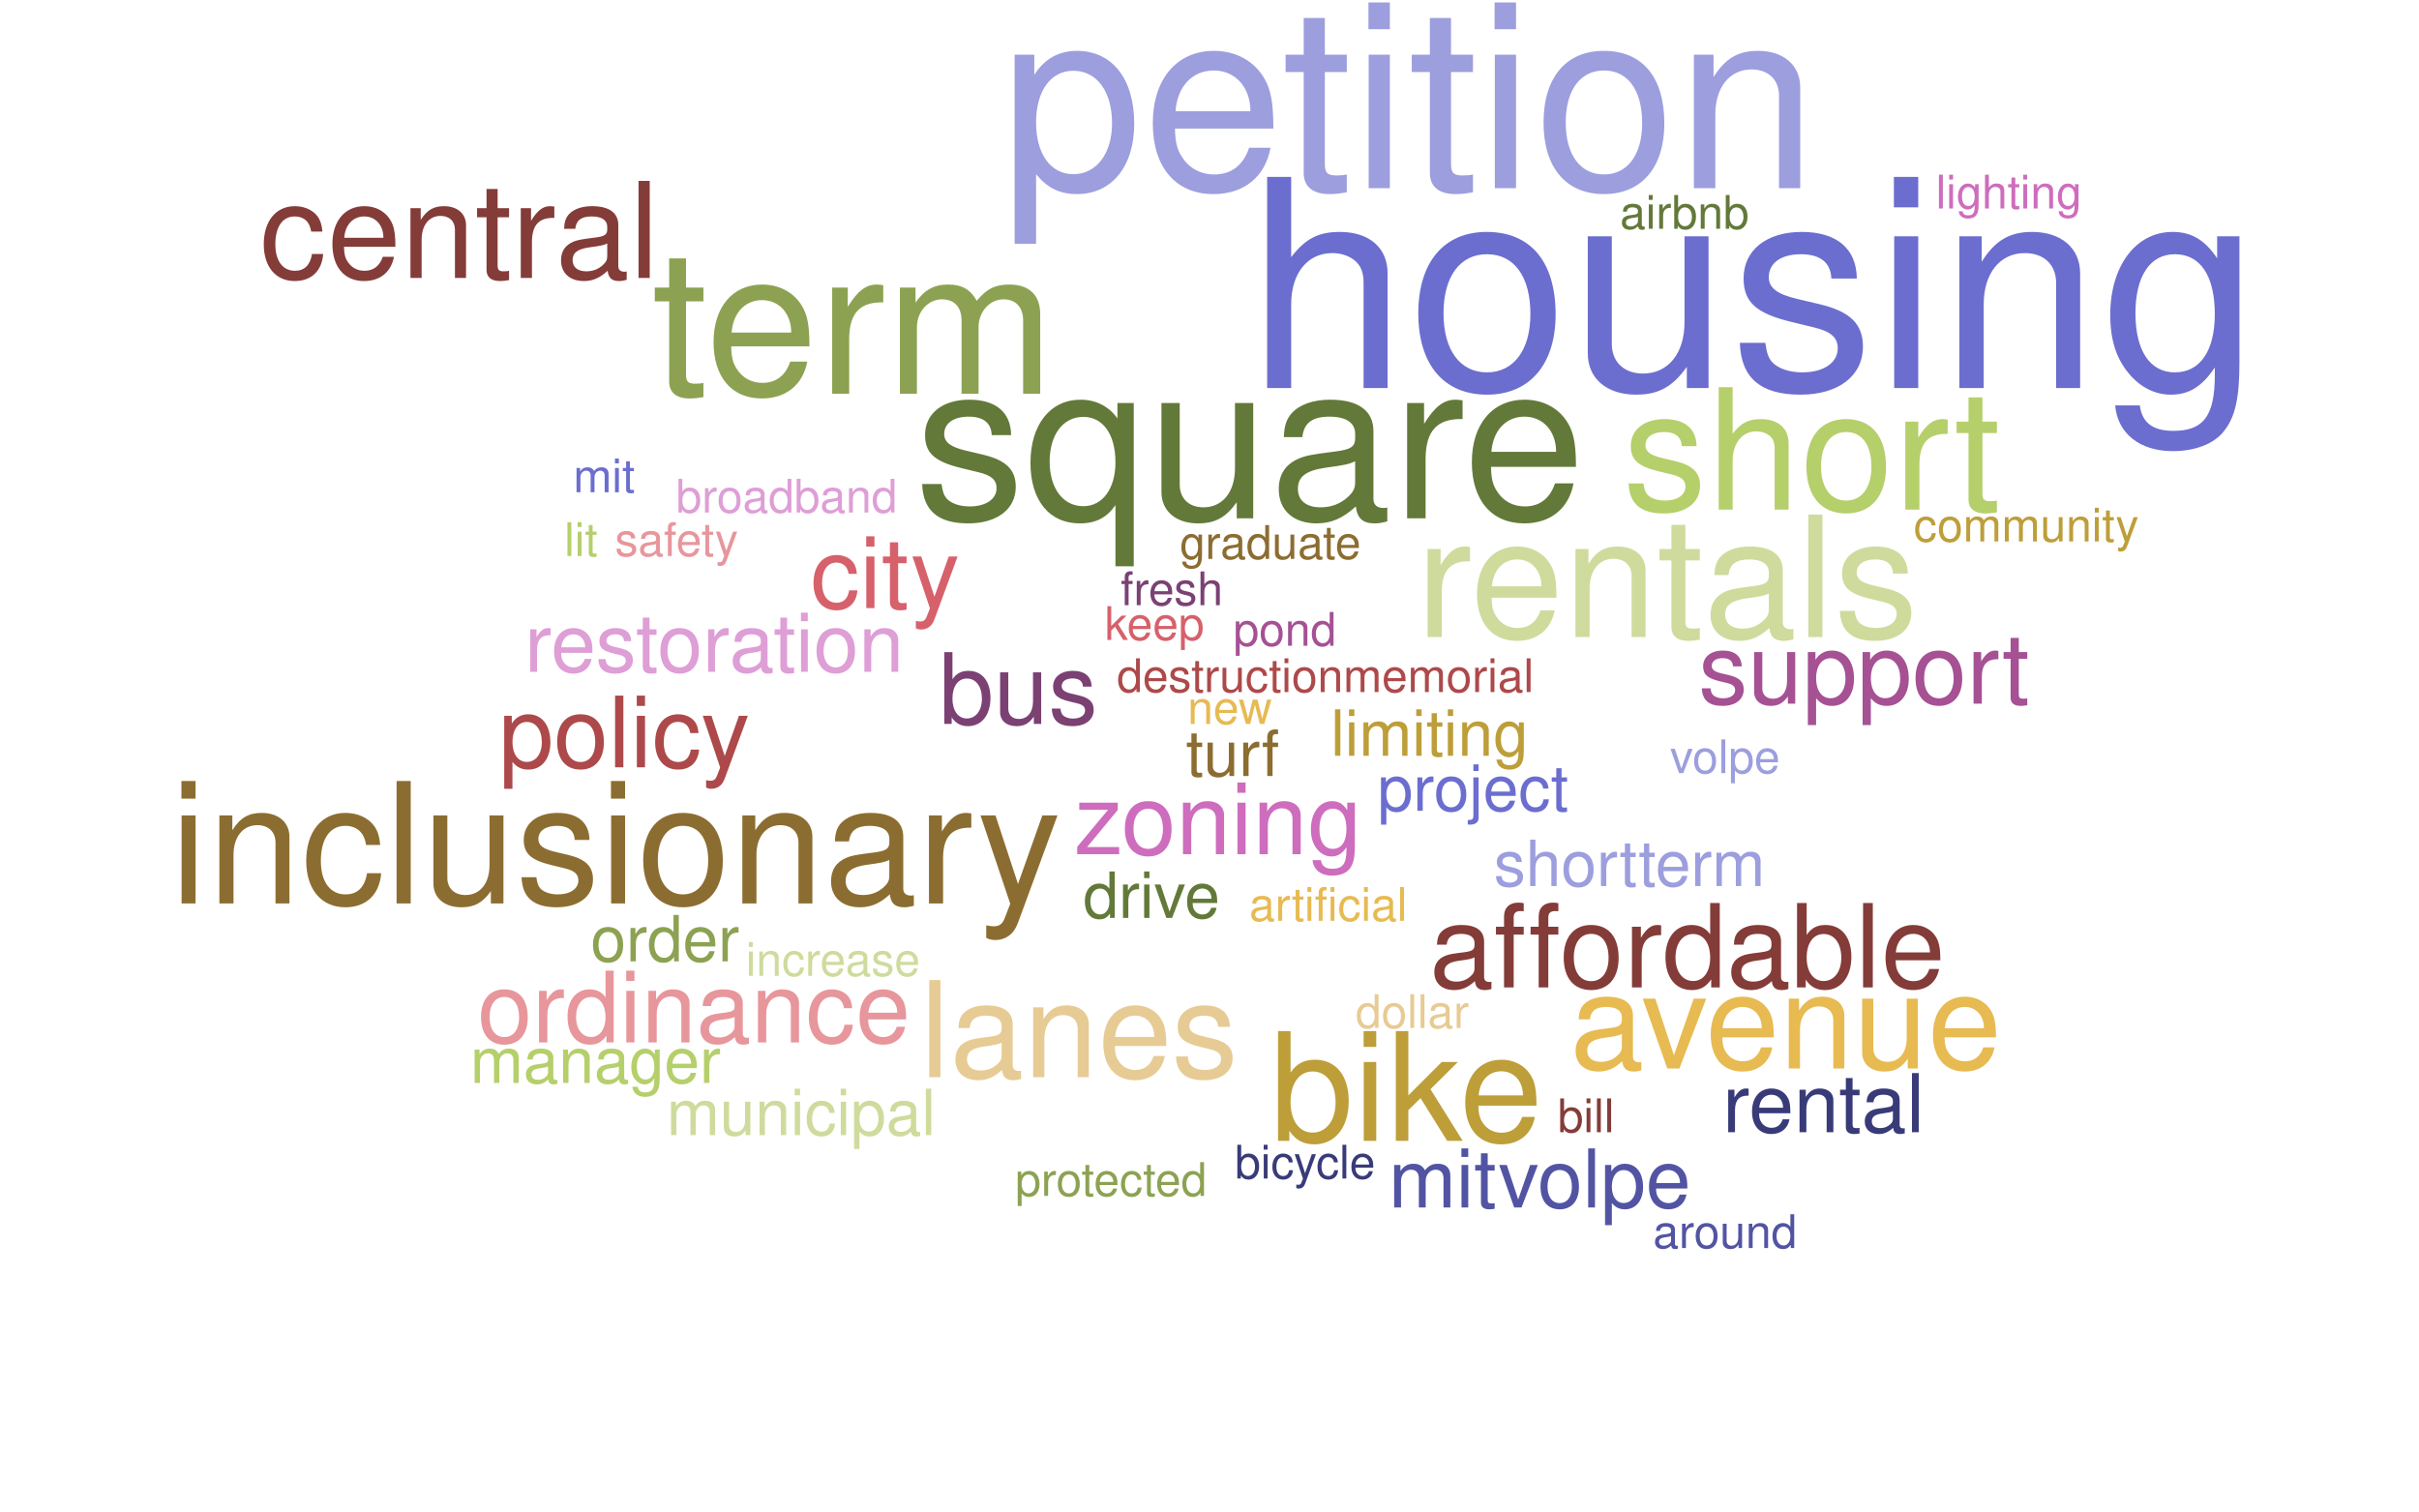
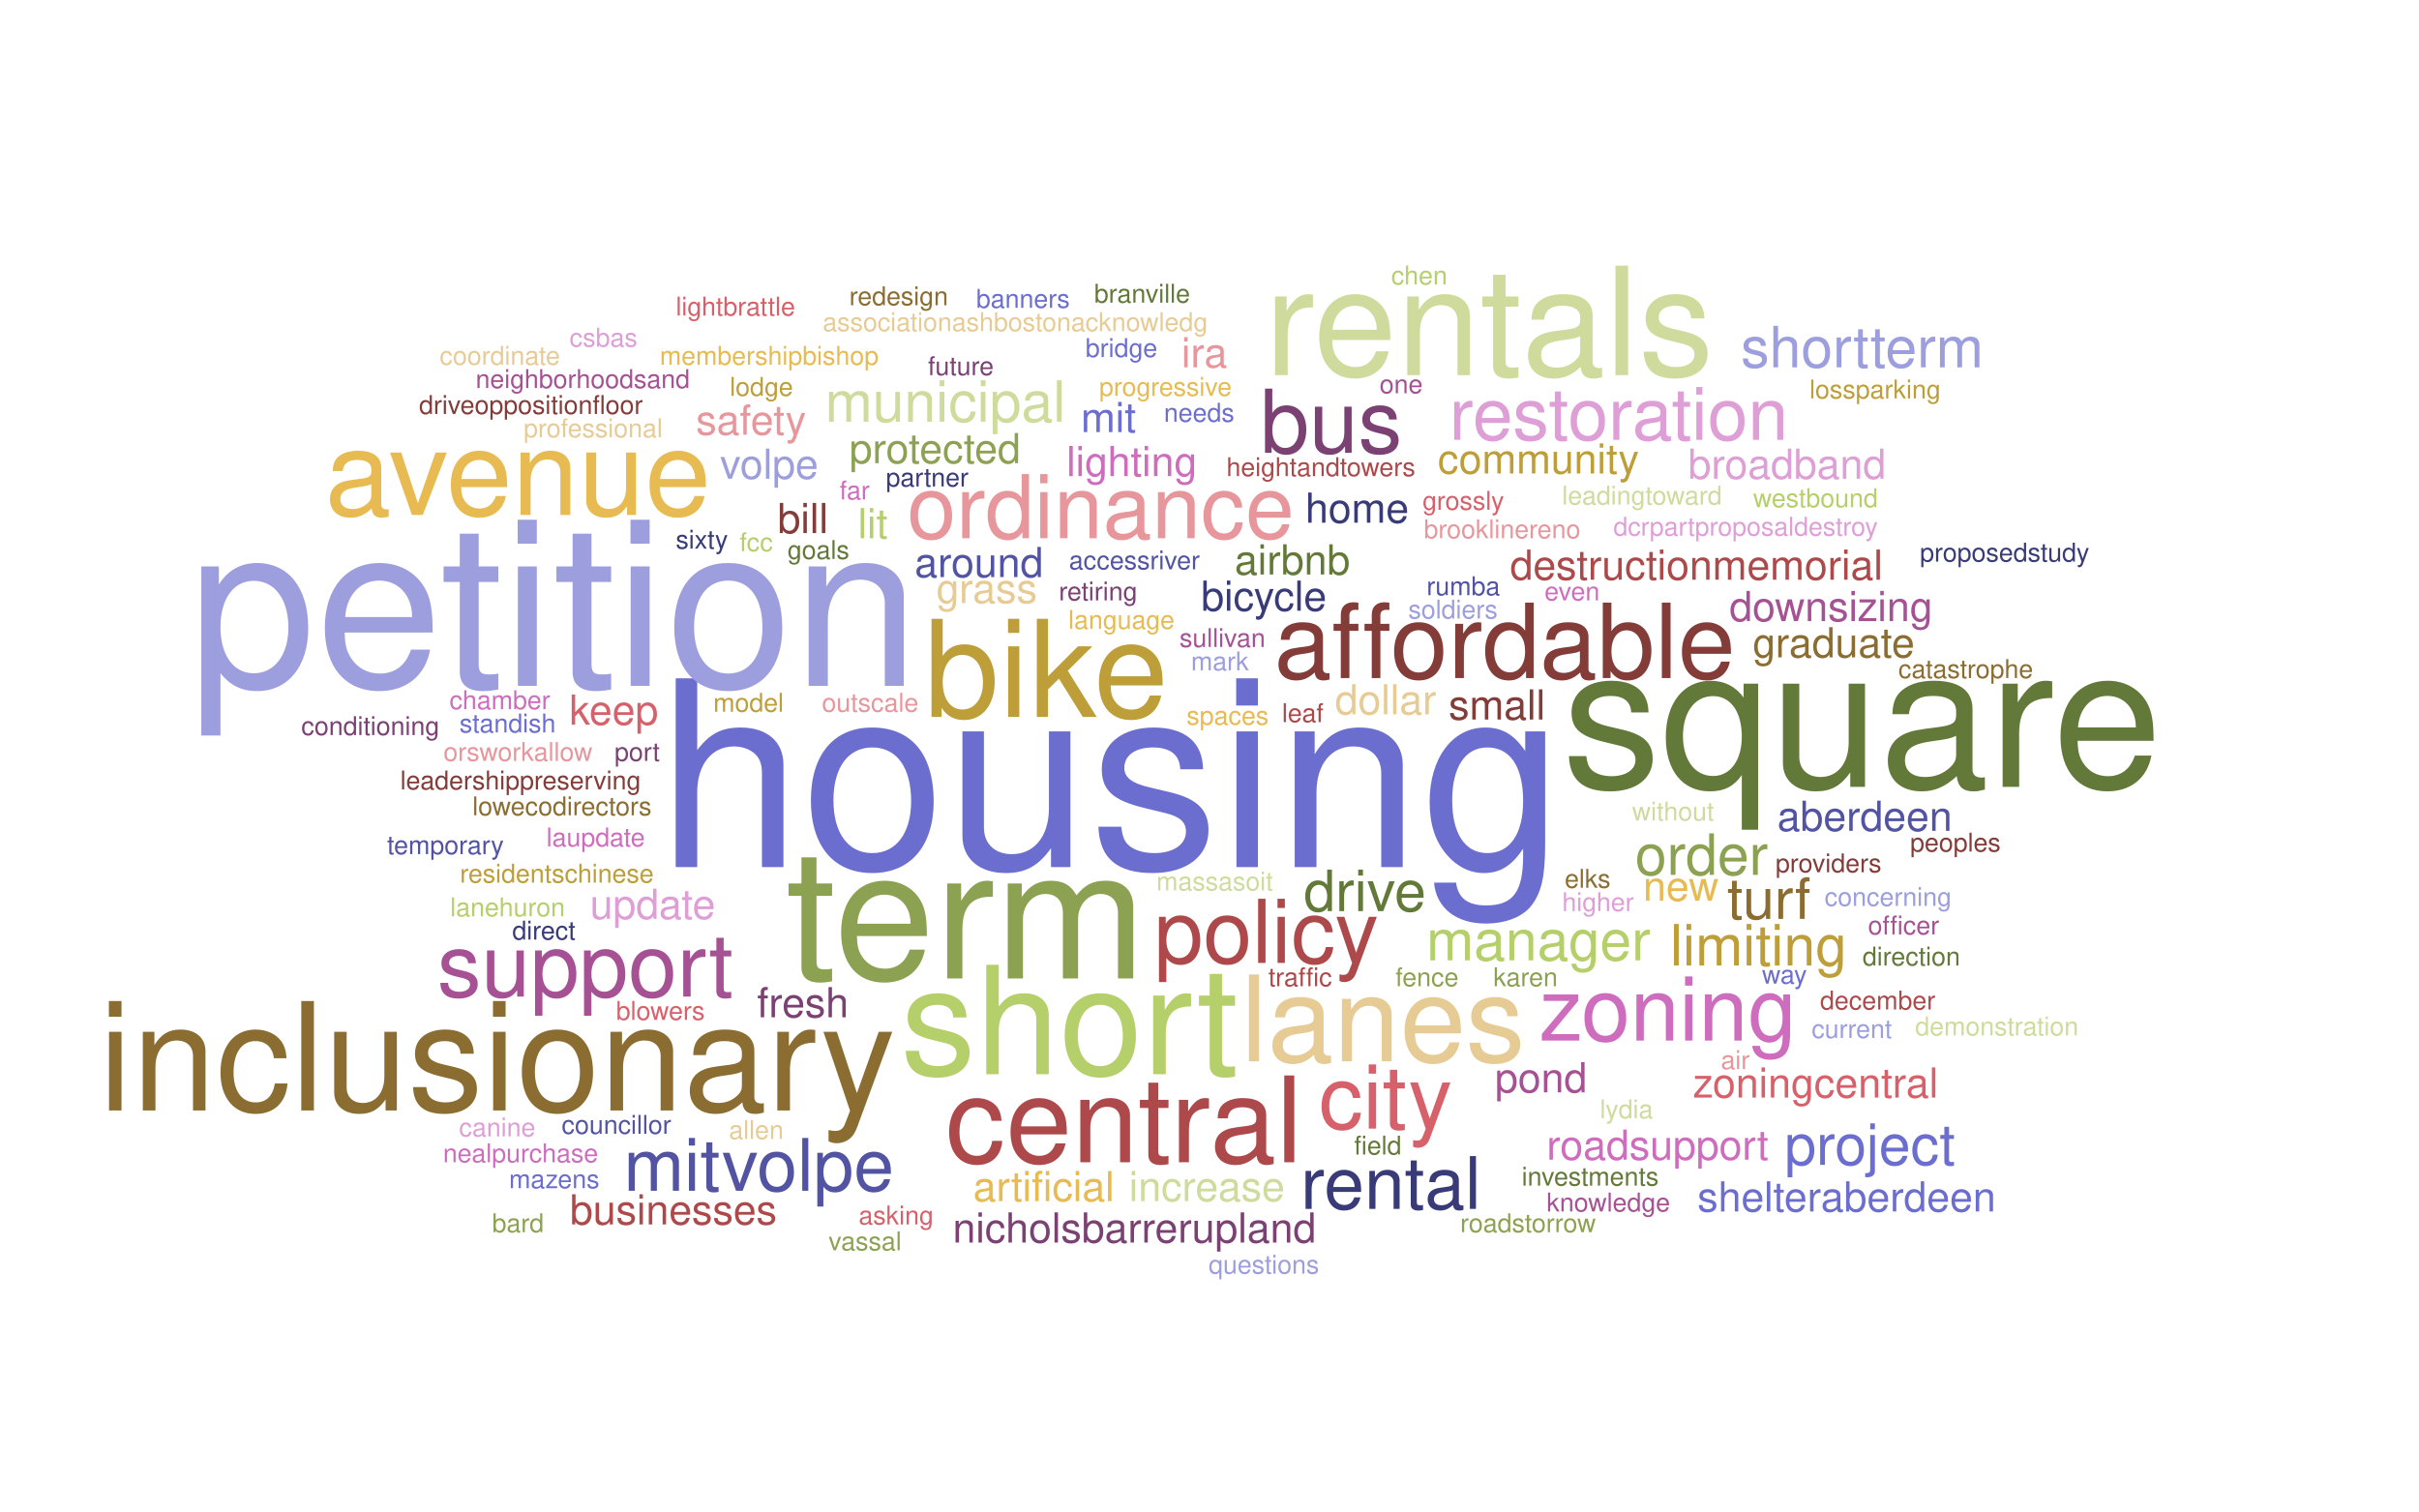
<svg xmlns="http://www.w3.org/2000/svg" width="960" height="600" version="1.1">
  <g />
-   <g transform="translate(480,300)scale(1.149425,1.149425)">
-     <text text-anchor="middle" transform="translate(188,-127)" style="font-size: 100px; font-family: Helvetica; fill: rgb(107, 110, 207);">housing</text>
-     <text text-anchor="middle" transform="translate(14,-82)" style="font-size: 76px; font-family: Helvetica; fill: rgb(99, 121, 57);">square</text>
-     <text text-anchor="middle" transform="translate(165,80)" style="font-size: 40px; font-family: Helvetica; fill: rgb(132, 60, 57);">affordable</text>
-     <text text-anchor="middle" transform="translate(-112,-51)" style="font-size: 34px; font-family: Helvetica; fill: rgb(214, 97, 107);">city</text>
-     <text text-anchor="middle" transform="translate(-20,56)" style="font-size: 22px; font-family: Helvetica; fill: rgb(99, 121, 57);">drive</text>
-     <text text-anchor="middle" transform="translate(69,-196)" style="font-size: 88px; font-family: Helvetica; fill: rgb(156, 158, 222);">petition</text>
-     <text text-anchor="middle" transform="translate(3,34)" style="font-size: 34px; font-family: Helvetica; fill: rgb(206, 109, 189);">zoning</text>
-     <text text-anchor="middle" transform="translate(-184,-69)" style="font-size: 16px; font-family: Helvetica; fill: rgb(231, 150, 156);">safety</text>
-     <text text-anchor="middle" transform="translate(-123,-125)rotate(0)" style="font-size: 70px; font-family: Helvetica; fill: rgb(140, 162, 82);">term</text>
-     <text text-anchor="middle" transform="translate(208,-85)rotate(0)" style="font-size: 58px; font-family: Helvetica; fill: rgb(181, 207, 107);">short</text>
-     <text text-anchor="middle" transform="translate(158,-41)rotate(0)" style="font-size: 58px; font-family: Helvetica; fill: rgb(206, 219, 156);">rentals</text>
-     <text text-anchor="middle" transform="translate(-205,51)rotate(0)" style="font-size: 58px; font-family: Helvetica; fill: rgb(140, 109, 49);">inclusionary</text>
-     <text text-anchor="middle" transform="translate(68,133)rotate(0)" style="font-size: 52px; font-family: Helvetica; fill: rgb(189, 158, 57);">bike</text>
-     <text text-anchor="middle" transform="translate(-259,-165)rotate(0)" style="font-size: 46px; font-family: Helvetica; fill: rgb(132, 60, 57);">central</text>
-     <text text-anchor="middle" transform="translate(199,108)rotate(0)" style="font-size: 46px; font-family: Helvetica; fill: rgb(231, 186, 82);">avenue</text>
-     <text text-anchor="middle" transform="translate(-45,111)rotate(0)" style="font-size: 46px; font-family: Helvetica; fill: rgb(231, 203, 148);">lanes</text>
-     <text text-anchor="middle" transform="translate(-202,4)rotate(0)" style="font-size: 34px; font-family: Helvetica; fill: rgb(173, 73, 74);">policy</text>
-     <text text-anchor="middle" transform="translate(-178,99)rotate(0)" style="font-size: 34px; font-family: Helvetica; fill: rgb(231, 150, 156);">ordinance</text>
-     <text text-anchor="middle" transform="translate(-66,-11)rotate(0)" style="font-size: 34px; font-family: Helvetica; fill: rgb(123, 65, 115);">bus</text>
-     <text text-anchor="middle" transform="translate(226,-18)rotate(0)" style="font-size: 34px; font-family: Helvetica; fill: rgb(165, 81, 148);">support</text>
-     <text text-anchor="middle" transform="translate(-171,-29)rotate(0)" style="font-size: 28px; font-family: Helvetica; fill: rgb(222, 158, 214);">restoration</text>
-     <text text-anchor="middle" transform="translate(212,130)rotate(0)" style="font-size: 28px; font-family: Helvetica; fill: rgb(57, 59, 121);">rental</text>
-     <text text-anchor="middle" transform="translate(114,156)rotate(0)" style="font-size: 28px; font-family: Helvetica; fill: rgb(82, 84, 163);">mitvolpe</text>
-     <text text-anchor="middle" transform="translate(91,19)rotate(0)" style="font-size: 22px; font-family: Helvetica; fill: rgb(107, 110, 207);">project</text>
-     <text text-anchor="middle" transform="translate(145,45)rotate(0)" style="font-size: 22px; font-family: Helvetica; fill: rgb(156, 158, 222);">shortterm</text>
-     <text text-anchor="middle" transform="translate(-188,71)rotate(0)" style="font-size: 22px; font-family: Helvetica; fill: rgb(140, 162, 82);">order</text>
-     <text text-anchor="middle" transform="translate(-212,113)rotate(0)" style="font-size: 22px; font-family: Helvetica; fill: rgb(181, 207, 107);">manager</text>
-     <text text-anchor="middle" transform="translate(-141,131)rotate(0)" style="font-size: 22px; font-family: Helvetica; fill: rgb(206, 219, 156);">municipal</text>
-     <text text-anchor="middle" transform="translate(8,7)rotate(0)" style="font-size: 22px; font-family: Helvetica; fill: rgb(140, 109, 49);">turf</text>
-     <text text-anchor="middle" transform="translate(76,0)rotate(0)" style="font-size: 22px; font-family: Helvetica; fill: rgb(189, 158, 57);">limiting</text>
-     <text text-anchor="middle" transform="translate(7,-11)rotate(0)" style="font-size: 16px; font-family: Helvetica; fill: rgb(231, 186, 82);">new</text>
-     <text text-anchor="middle" transform="translate(70,94)rotate(0)" style="font-size: 16px; font-family: Helvetica; fill: rgb(231, 203, 148);">dollar</text>
-     <text text-anchor="middle" transform="translate(130,130)rotate(0)" style="font-size: 16px; font-family: Helvetica; fill: rgb(132, 60, 57);">bill</text>
-     <text text-anchor="middle" transform="translate(40,-22)rotate(0)" style="font-size: 16px; font-family: Helvetica; fill: rgb(173, 73, 74);">destructionmemorial</text>
-     <text text-anchor="middle" transform="translate(-19,-40)rotate(0)" style="font-size: 16px; font-family: Helvetica; fill: rgb(214, 97, 107);">keep</text>
-     <text text-anchor="middle" transform="translate(-13,-52)rotate(0)" style="font-size: 16px; font-family: Helvetica; fill: rgb(123, 65, 115);">fresh</text>
-     <text text-anchor="middle" transform="translate(26,-38)rotate(0)" style="font-size: 16px; font-family: Helvetica; fill: rgb(165, 81, 148);">pond</text>
-     <text text-anchor="middle" transform="translate(276,-189)rotate(0)" style="font-size: 16px; font-family: Helvetica; fill: rgb(206, 109, 189);">lighting</text>
-     <text text-anchor="middle" transform="translate(-146,-84)rotate(0)" style="font-size: 16px; font-family: Helvetica; fill: rgb(222, 158, 214);">broadband</text>
-     <text text-anchor="middle" transform="translate(33,146)rotate(0)" style="font-size: 16px; font-family: Helvetica; fill: rgb(57, 59, 121);">bicycle</text>
-     <text text-anchor="middle" transform="translate(178,170)rotate(0)" style="font-size: 16px; font-family: Helvetica; fill: rgb(82, 84, 163);">around</text>
-     <text text-anchor="middle" transform="translate(-209,-91)rotate(0)" style="font-size: 16px; font-family: Helvetica; fill: rgb(107, 110, 207);">mit</text>
-     <text text-anchor="middle" transform="translate(178,6)rotate(0)" style="font-size: 16px; font-family: Helvetica; fill: rgb(156, 158, 222);">volpe</text>
-     <text text-anchor="middle" transform="translate(164,-182)rotate(0)" style="font-size: 16px; font-family: Helvetica; fill: rgb(99, 121, 57);">airbnb</text>
-     <text text-anchor="middle" transform="translate(-34,152)rotate(0)" style="font-size: 16px; font-family: Helvetica; fill: rgb(140, 162, 82);">protected</text>
-     <text text-anchor="middle" transform="translate(-217,-69)rotate(0)" style="font-size: 16px; font-family: Helvetica; fill: rgb(181, 207, 107);">lit</text>
-     <text text-anchor="middle" transform="translate(-130,76)rotate(0)" style="font-size: 16px; font-family: Helvetica; fill: rgb(206, 219, 156);">increase</text>
-     <text text-anchor="middle" transform="translate(21,-68)rotate(0)" style="font-size: 16px; font-family: Helvetica; fill: rgb(140, 109, 49);">graduate</text>
-     <text text-anchor="middle" transform="translate(282,-74)rotate(0)" style="font-size: 16px; font-family: Helvetica; fill: rgb(189, 158, 57);">community</text>
-     <text text-anchor="middle" transform="translate(41,57)rotate(0)" style="font-size: 16px; font-family: Helvetica; fill: rgb(231, 186, 82);">artificial</text>
+   <g transform="translate(480,300)scale(1.027837,1.027837)">
+     <text text-anchor="middle" transform="translate(179,25)" style="font-size: 10px; font-family: Helvetica; fill: rgb(206, 219, 156);">without</text>
+     <text text-anchor="middle" transform="translate(140,-60)" style="font-size: 10px; font-family: Helvetica; fill: rgb(206, 109, 189);">even</text>
+     <text text-anchor="middle" transform="translate(-38,43)" style="font-size: 100px; font-family: Helvetica; fill: rgb(107, 110, 207);">housing</text>
+     <text text-anchor="middle" transform="translate(-253,-27)" style="font-size: 88px; font-family: Helvetica; fill: rgb(156, 158, 222);">petition</text>
+     <text text-anchor="middle" transform="translate(252,12)" style="font-size: 76px; font-family: Helvetica; fill: rgb(99, 121, 57);">square</text>
+     <text text-anchor="middle" transform="translate(-94,86)" style="font-size: 70px; font-family: Helvetica; fill: rgb(140, 162, 82);">term</text>
+     <text text-anchor="middle" transform="translate(-54,123)" style="font-size: 58px; font-family: Helvetica; fill: rgb(181, 207, 107);">short</text>
+     <text text-anchor="middle" transform="translate(108,-147)" style="font-size: 58px; font-family: Helvetica; fill: rgb(206, 219, 156);">rentals</text>
+     <text text-anchor="middle" transform="translate(-275,137)" style="font-size: 58px; font-family: Helvetica; fill: rgb(140, 109, 49);">inclusionary</text>
+     <text text-anchor="middle" transform="translate(-63,-15)" style="font-size: 52px; font-family: Helvetica; fill: rgb(189, 158, 57);">bike</text>
+     <text text-anchor="middle" transform="translate(-33,157)" style="font-size: 46px; font-family: Helvetica; fill: rgb(173, 73, 74);">central</text>
+     <text text-anchor="middle" transform="translate(-267,-93)" style="font-size: 46px; font-family: Helvetica; fill: rgb(231, 186, 82);">avenue</text>
+     <text text-anchor="middle" transform="translate(67,118)" style="font-size: 46px; font-family: Helvetica; fill: rgb(231, 203, 148);">lanes</text>
+     <text text-anchor="middle" transform="translate(114,-30)" style="font-size: 40px; font-family: Helvetica; fill: rgb(132, 60, 57);">affordable</text>
+     <text text-anchor="middle" transform="translate(22,80)" style="font-size: 34px; font-family: Helvetica; fill: rgb(173, 73, 74);">policy</text>
+     <text text-anchor="middle" transform="translate(68,144)" style="font-size: 34px; font-family: Helvetica; fill: rgb(214, 97, 107);">city</text>
+     <text text-anchor="middle" transform="translate(-42,-84)" style="font-size: 34px; font-family: Helvetica; fill: rgb(231, 150, 156);">ordinance</text>
+     <text text-anchor="middle" transform="translate(47,-117)" style="font-size: 34px; font-family: Helvetica; fill: rgb(123, 65, 115);">bus</text>
+     <text text-anchor="middle" transform="translate(-241,93)" style="font-size: 34px; font-family: Helvetica; fill: rgb(165, 81, 148);">support</text>
+     <text text-anchor="middle" transform="translate(177,110)" style="font-size: 34px; font-family: Helvetica; fill: rgb(206, 109, 189);">zoning</text>
+     <text text-anchor="middle" transform="translate(158,-122)" style="font-size: 28px; font-family: Helvetica; fill: rgb(222, 158, 214);">restoration</text>
+     <text text-anchor="middle" transform="translate(70,175)" style="font-size: 28px; font-family: Helvetica; fill: rgb(57, 59, 121);">rental</text>
+     <text text-anchor="middle" transform="translate(-174,168)" style="font-size: 28px; font-family: Helvetica; fill: rgb(82, 84, 163);">mitvolpe</text>
+     <text text-anchor="middle" transform="translate(255,158)" style="font-size: 22px; font-family: Helvetica; fill: rgb(107, 110, 207);">project</text>
+     <text text-anchor="middle" transform="translate(252,-150)" style="font-size: 22px; font-family: Helvetica; fill: rgb(156, 158, 222);">shortterm</text>
+     <text text-anchor="middle" transform="translate(60,60)" style="font-size: 22px; font-family: Helvetica; fill: rgb(99, 121, 57);">drive</text>
+     <text text-anchor="middle" transform="translate(190,46)" style="font-size: 22px; font-family: Helvetica; fill: rgb(140, 162, 82);">order</text>
+     <text text-anchor="middle" transform="translate(127,79)" style="font-size: 22px; font-family: Helvetica; fill: rgb(181, 207, 107);">manager</text>
+     <text text-anchor="middle" transform="translate(-102,-129)" style="font-size: 22px; font-family: Helvetica; fill: rgb(206, 219, 156);">municipal</text>
+     <text text-anchor="middle" transform="translate(216,63)" style="font-size: 22px; font-family: Helvetica; fill: rgb(140, 109, 49);">turf</text>
+     <text text-anchor="middle" transform="translate(212,81)" style="font-size: 22px; font-family: Helvetica; fill: rgb(189, 158, 57);">limiting</text>
+     <text text-anchor="middle" transform="translate(182,56)" style="font-size: 16px; font-family: Helvetica; fill: rgb(231, 186, 82);">new</text>
+     <text text-anchor="middle" transform="translate(68,-16)" style="font-size: 16px; font-family: Helvetica; fill: rgb(231, 203, 148);">dollar</text>
+     <text text-anchor="middle" transform="translate(-157,-86)" style="font-size: 16px; font-family: Helvetica; fill: rgb(132, 60, 57);">bill</text>
+     <text text-anchor="middle" transform="translate(188,-68)" style="font-size: 16px; font-family: Helvetica; fill: rgb(173, 73, 74);">destructionmemorial</text>
+     <text text-anchor="middle" transform="translate(-230,-12)" style="font-size: 16px; font-family: Helvetica; fill: rgb(214, 97, 107);">keep</text>
+     <text text-anchor="middle" transform="translate(-177,-124)" style="font-size: 16px; font-family: Helvetica; fill: rgb(231, 150, 156);">safety</text>
+     <text text-anchor="middle" transform="translate(-157,101)" style="font-size: 16px; font-family: Helvetica; fill: rgb(123, 65, 115);">fresh</text>
+     <text text-anchor="middle" transform="translate(128,130)" style="font-size: 16px; font-family: Helvetica; fill: rgb(165, 81, 148);">pond</text>
+     <text text-anchor="middle" transform="translate(-30,-108)" style="font-size: 16px; font-family: Helvetica; fill: rgb(206, 109, 189);">lighting</text>
+     <text text-anchor="middle" transform="translate(223,-107)" style="font-size: 16px; font-family: Helvetica; fill: rgb(222, 158, 214);">broadband</text>
+     <text text-anchor="middle" transform="translate(21,-56)" style="font-size: 16px; font-family: Helvetica; fill: rgb(57, 59, 121);">bicycle</text>
+     <text text-anchor="middle" transform="translate(-89,-69)" style="font-size: 16px; font-family: Helvetica; fill: rgb(82, 84, 163);">around</text>
+     <text text-anchor="middle" transform="translate(-39,-125)" style="font-size: 16px; font-family: Helvetica; fill: rgb(107, 110, 207);">mit</text>
+     <text text-anchor="middle" transform="translate(-170,-107)" style="font-size: 16px; font-family: Helvetica; fill: rgb(156, 158, 222);">volpe</text>
+     <text text-anchor="middle" transform="translate(32,-70)" style="font-size: 16px; font-family: Helvetica; fill: rgb(99, 121, 57);">airbnb</text>
+     <text text-anchor="middle" transform="translate(-106,-113)" style="font-size: 16px; font-family: Helvetica; fill: rgb(140, 162, 82);">protected</text>
+     <text text-anchor="middle" transform="translate(-130,-84)" style="font-size: 16px; font-family: Helvetica; fill: rgb(181, 207, 107);">lit</text>
+     <text text-anchor="middle" transform="translate(-1,172)" style="font-size: 16px; font-family: Helvetica; fill: rgb(206, 219, 156);">increase</text>
+     <text text-anchor="middle" transform="translate(241,-38)" style="font-size: 16px; font-family: Helvetica; fill: rgb(140, 109, 49);">graduate</text>
+     <text text-anchor="middle" transform="translate(127,-109)" style="font-size: 16px; font-family: Helvetica; fill: rgb(189, 158, 57);">community</text>
+     <text text-anchor="middle" transform="translate(-64,172)" style="font-size: 16px; font-family: Helvetica; fill: rgb(231, 186, 82);">artificial</text>
+     <text text-anchor="middle" transform="translate(-86,-59)" style="font-size: 16px; font-family: Helvetica; fill: rgb(231, 203, 148);">grass</text>
+     <text text-anchor="middle" transform="translate(111,-14)" style="font-size: 16px; font-family: Helvetica; fill: rgb(132, 60, 57);">small</text>
+     <text text-anchor="middle" transform="translate(-207,181)" style="font-size: 16px; font-family: Helvetica; fill: rgb(173, 73, 74);">businesses</text>
+     <text text-anchor="middle" transform="translate(234,132)" style="font-size: 16px; font-family: Helvetica; fill: rgb(214, 97, 107);">zoningcentral</text>
+     <text text-anchor="middle" transform="translate(-2,-150)" style="font-size: 16px; font-family: Helvetica; fill: rgb(231, 150, 156);">ira</text>
+     <text text-anchor="middle" transform="translate(-29,188)" style="font-size: 16px; font-family: Helvetica; fill: rgb(123, 65, 115);">nicholsbarrerupland</text>
+     <text text-anchor="middle" transform="translate(240,-52)" style="font-size: 16px; font-family: Helvetica; fill: rgb(165, 81, 148);">downsizing</text>
+     <text text-anchor="middle" transform="translate(173,156)" style="font-size: 16px; font-family: Helvetica; fill: rgb(206, 109, 189);">roadsupport</text>
+     <text text-anchor="middle" transform="translate(-215,63)" style="font-size: 16px; font-family: Helvetica; fill: rgb(222, 158, 214);">update</text>
+     <text text-anchor="middle" transform="translate(57,-90)" style="font-size: 16px; font-family: Helvetica; fill: rgb(57, 59, 121);">home</text>
+     <text text-anchor="middle" transform="translate(253,29)" style="font-size: 16px; font-family: Helvetica; fill: rgb(82, 84, 163);">aberdeen</text>
+     <text text-anchor="middle" transform="translate(246,176)" style="font-size: 16px; font-family: Helvetica; fill: rgb(107, 110, 207);">shelteraberdeen</text>
+     <text text-anchor="middle" transform="translate(4,-33)" style="font-size: 10px; font-family: Helvetica; fill: rgb(156, 158, 222);">mark</text>
+     <text text-anchor="middle" transform="translate(147,166)" style="font-size: 10px; font-family: Helvetica; fill: rgb(99, 121, 57);">investments</text>
+     <text text-anchor="middle" transform="translate(84,89)" style="font-size: 10px; font-family: Helvetica; fill: rgb(140, 162, 82);">fence</text>
+     <text text-anchor="middle" transform="translate(-175,-79)" style="font-size: 10px; font-family: Helvetica; fill: rgb(181, 207, 107);">fcc</text>
+     <text text-anchor="middle" transform="translate(167,-97)" style="font-size: 10px; font-family: Helvetica; fill: rgb(206, 219, 156);">leadingtoward</text>
+     <text text-anchor="middle" transform="translate(292,-30)" style="font-size: 10px; font-family: Helvetica; fill: rgb(140, 109, 49);">catastrophe</text>
+     <text text-anchor="middle" transform="translate(-178,-17)" style="font-size: 10px; font-family: Helvetica; fill: rgb(189, 158, 57);">model</text>
+     <text text-anchor="middle" transform="translate(-34,-49)" style="font-size: 10px; font-family: Helvetica; fill: rgb(231, 186, 82);">language</text>
+     <text text-anchor="middle" transform="translate(-238,-123)" style="font-size: 10px; font-family: Helvetica; fill: rgb(231, 203, 148);">professional</text>
+     <text text-anchor="middle" transform="translate(239,45)" style="font-size: 10px; font-family: Helvetica; fill: rgb(132, 60, 57);">providers</text>
+     <text text-anchor="middle" transform="translate(36,-13)" style="font-size: 10px; font-family: Helvetica; fill: rgb(173, 73, 74);">leaf</text>
+     <text text-anchor="middle" transform="translate(-212,102)" style="font-size: 10px; font-family: Helvetica; fill: rgb(214, 97, 107);">blowers</text>
+     <text text-anchor="middle" transform="translate(113,-84)" style="font-size: 10px; font-family: Helvetica; fill: rgb(231, 150, 156);">brooklinereno</text>
+     <text text-anchor="middle" transform="translate(-96,-147)" style="font-size: 10px; font-family: Helvetica; fill: rgb(123, 65, 115);">future</text>
+     <text text-anchor="middle" transform="translate(154,176)" style="font-size: 10px; font-family: Helvetica; fill: rgb(165, 81, 148);">knowledge</text>
+     <text text-anchor="middle" transform="translate(-237,35)" style="font-size: 10px; font-family: Helvetica; fill: rgb(206, 109, 189);">laupdate</text>
+     <text text-anchor="middle" transform="translate(207,-85)" style="font-size: 10px; font-family: Helvetica; fill: rgb(222, 158, 214);">dcrpartproposaldestroy</text>
+     <text text-anchor="middle" transform="translate(-257,71)" style="font-size: 10px; font-family: Helvetica; fill: rgb(57, 59, 121);">direct</text>
+     <text text-anchor="middle" transform="translate(-29,-72)" style="font-size: 10px; font-family: Helvetica; fill: rgb(82, 84, 163);">accessriver</text>
+     <text text-anchor="middle" transform="translate(-34,-154)" style="font-size: 10px; font-family: Helvetica; fill: rgb(107, 110, 207);">bridge</text>
+     <text text-anchor="middle" transform="translate(94,-53)" style="font-size: 10px; font-family: Helvetica; fill: rgb(156, 158, 222);">soldiers</text>
+     <text text-anchor="middle" transform="translate(65,154)" style="font-size: 10px; font-family: Helvetica; fill: rgb(99, 121, 57);">field</text>
+     <text text-anchor="middle" transform="translate(123,184)" style="font-size: 10px; font-family: Helvetica; fill: rgb(140, 162, 82);">roadstorrow</text>
+     <text text-anchor="middle" transform="translate(234,-96)" style="font-size: 10px; font-family: Helvetica; fill: rgb(181, 207, 107);">westbound</text>
+     <text text-anchor="middle" transform="translate(2,52)" style="font-size: 10px; font-family: Helvetica; fill: rgb(206, 219, 156);">massasoit</text>
+     <text text-anchor="middle" transform="translate(146,51)" style="font-size: 10px; font-family: Helvetica; fill: rgb(140, 109, 49);">elks</text>
+     <text text-anchor="middle" transform="translate(-173,-139)" style="font-size: 10px; font-family: Helvetica; fill: rgb(189, 158, 57);">lodge</text>
+     <text text-anchor="middle" transform="translate(-170,-151)" style="font-size: 10px; font-family: Helvetica; fill: rgb(231, 186, 82);">membershipbishop</text>
+     <text text-anchor="middle" transform="translate(-175,148)" style="font-size: 10px; font-family: Helvetica; fill: rgb(231, 203, 148);">allen</text>
+     <text text-anchor="middle" transform="translate(-262,-132)" style="font-size: 10px; font-family: Helvetica; fill: rgb(132, 60, 57);">driveoppositionfloor</text>
+     <text text-anchor="middle" transform="translate(43,-108)" style="font-size: 10px; font-family: Helvetica; fill: rgb(173, 73, 74);">heightandtowers</text>
+     <text text-anchor="middle" transform="translate(98,-95)" style="font-size: 10px; font-family: Helvetica; fill: rgb(214, 97, 107);">grossly</text>
+     <text text-anchor="middle" transform="translate(-131,-17)" style="font-size: 10px; font-family: Helvetica; fill: rgb(231, 150, 156);">outscale</text>
+     <text text-anchor="middle" transform="translate(-221,2)" style="font-size: 10px; font-family: Helvetica; fill: rgb(123, 65, 115);">port</text>
+     <text text-anchor="middle" transform="translate(-242,-142)" style="font-size: 10px; font-family: Helvetica; fill: rgb(165, 81, 148);">neighborhoodsand</text>
+     <text text-anchor="middle" transform="translate(-137,-99)" style="font-size: 10px; font-family: Helvetica; fill: rgb(206, 109, 189);">far</text>
+     <text text-anchor="middle" transform="translate(150,60)" style="font-size: 10px; font-family: Helvetica; fill: rgb(222, 158, 214);">higher</text>
+     <text text-anchor="middle" transform="translate(307,-75)" style="font-size: 10px; font-family: Helvetica; fill: rgb(57, 59, 121);">proposedstudy</text>
+     <text text-anchor="middle" transform="translate(-229,146)" style="font-size: 10px; font-family: Helvetica; fill: rgb(82, 84, 163);">councillor</text>
+     <text text-anchor="middle" transform="translate(-253,167)" style="font-size: 10px; font-family: Helvetica; fill: rgb(107, 110, 207);">mazens</text>
+     <text text-anchor="middle" transform="translate(262,58)" style="font-size: 10px; font-family: Helvetica; fill: rgb(156, 158, 222);">concerning</text>
+     <text text-anchor="middle" transform="translate(-151,-76)" style="font-size: 10px; font-family: Helvetica; fill: rgb(99, 121, 57);">goals</text>
+     <text text-anchor="middle" transform="translate(122,89)" style="font-size: 10px; font-family: Helvetica; fill: rgb(140, 162, 82);">karen</text>
+     <text text-anchor="middle" transform="translate(81,-182)" style="font-size: 10px; font-family: Helvetica; fill: rgb(181, 207, 107);">chen</text>
+     <text text-anchor="middle" transform="translate(161,140)" style="font-size: 10px; font-family: Helvetica; fill: rgb(206, 219, 156);">lydia</text>
+     <text text-anchor="middle" transform="translate(-250,23)" style="font-size: 10px; font-family: Helvetica; fill: rgb(140, 109, 49);">lowecodirectors</text>
+     <text text-anchor="middle" transform="translate(-252,49)" style="font-size: 10px; font-family: Helvetica; fill: rgb(189, 158, 57);">residentschinese</text>
+     <text text-anchor="middle" transform="translate(-17,-139)" style="font-size: 10px; font-family: Helvetica; fill: rgb(231, 186, 82);">progressive</text>
+     <text text-anchor="middle" transform="translate(-75,-164)" style="font-size: 10px; font-family: Helvetica; fill: rgb(231, 203, 148);">associationashbostonacknowledg</text>
+     <text text-anchor="middle" transform="translate(-266,13)" style="font-size: 10px; font-family: Helvetica; fill: rgb(132, 60, 57);">leadershippreserving</text>
+     <text text-anchor="middle" transform="translate(258,98)" style="font-size: 10px; font-family: Helvetica; fill: rgb(173, 73, 74);">december</text>
+     <text text-anchor="middle" transform="translate(-121,181)" style="font-size: 10px; font-family: Helvetica; fill: rgb(214, 97, 107);">asking</text>
+     <text text-anchor="middle" transform="translate(-267,2)" style="font-size: 10px; font-family: Helvetica; fill: rgb(231, 150, 156);">orsworkallow</text>
+     <text text-anchor="middle" transform="translate(-43,-60)" style="font-size: 10px; font-family: Helvetica; fill: rgb(123, 65, 115);">retiring</text>
+     <text text-anchor="middle" transform="translate(268,69)" style="font-size: 10px; font-family: Helvetica; fill: rgb(165, 81, 148);">officer</text>
+     <text text-anchor="middle" transform="translate(-266,157)" style="font-size: 10px; font-family: Helvetica; fill: rgb(206, 109, 189);">nealpurchase</text>
+     <text text-anchor="middle" transform="translate(-275,147)" style="font-size: 10px; font-family: Helvetica; fill: rgb(222, 158, 214);">canine</text>
+     <text text-anchor="middle" transform="translate(-109,-104)" style="font-size: 10px; font-family: Helvetica; fill: rgb(57, 59, 121);">partner</text>
+     <text text-anchor="middle" transform="translate(98,-62)" style="font-size: 10px; font-family: Helvetica; fill: rgb(82, 84, 163);">rumba</text>
+     <text text-anchor="middle" transform="translate(-271,-9)" style="font-size: 10px; font-family: Helvetica; fill: rgb(107, 110, 207);">standish</text>
+     <text text-anchor="middle" transform="translate(74,-140)" style="font-size: 10px; font-family: Helvetica; fill: rgb(165, 81, 148);">one</text>
+     <text text-anchor="middle" transform="translate(222,88)" style="font-size: 10px; font-family: Helvetica; fill: rgb(107, 110, 207);">way</text>
+     <text text-anchor="middle" transform="translate(248,109)" style="font-size: 10px; font-family: Helvetica; fill: rgb(156, 158, 222);">current</text>
+     <text text-anchor="middle" transform="translate(271,81)" style="font-size: 10px; font-family: Helvetica; fill: rgb(99, 121, 57);">direction</text>
+     <text text-anchor="middle" transform="translate(-133,191)" style="font-size: 10px; font-family: Helvetica; fill: rgb(140, 162, 82);">vassal</text>
+     <text text-anchor="middle" transform="translate(-271,62)" style="font-size: 10px; font-family: Helvetica; fill: rgb(181, 207, 107);">lanehuron</text>
+     <text text-anchor="middle" transform="translate(304,108)" style="font-size: 10px; font-family: Helvetica; fill: rgb(206, 219, 156);">demonstration</text>
+     <text text-anchor="middle" transform="translate(-120,-174)" style="font-size: 10px; font-family: Helvetica; fill: rgb(140, 109, 49);">redesign</text>
+     <text text-anchor="middle" transform="translate(257,-138)" style="font-size: 10px; font-family: Helvetica; fill: rgb(189, 158, 57);">lossparking</text>
+     <text text-anchor="middle" transform="translate(7,-12)" style="font-size: 10px; font-family: Helvetica; fill: rgb(231, 186, 82);">spaces</text>
+     <text text-anchor="middle" transform="translate(-274,-151)" style="font-size: 10px; font-family: Helvetica; fill: rgb(231, 203, 148);">coordinate</text>
+     <text text-anchor="middle" transform="translate(288,37)" style="font-size: 10px; font-family: Helvetica; fill: rgb(132, 60, 57);">peoples</text>
+     <text text-anchor="middle" transform="translate(-4,-129)" style="font-size: 10px; font-family: Helvetica; fill: rgb(107, 110, 207);">needs</text>
+     <text text-anchor="middle" transform="translate(35,89)" style="font-size: 10px; font-family: Helvetica; fill: rgb(173, 73, 74);">traffic</text>
+     <text text-anchor="middle" transform="translate(-183,-170)" style="font-size: 10px; font-family: Helvetica; fill: rgb(214, 97, 107);">lightbrattle</text>
+     <text text-anchor="middle" transform="translate(203,121)" style="font-size: 10px; font-family: Helvetica; fill: rgb(231, 150, 156);">air</text>
+     <text text-anchor="middle" transform="translate(-324,-8)" style="font-size: 10px; font-family: Helvetica; fill: rgb(123, 65, 115);">conditioning</text>
+     <text text-anchor="middle" transform="translate(5,-42)" style="font-size: 10px; font-family: Helvetica; fill: rgb(165, 81, 148);">sullivan</text>
+     <text text-anchor="middle" transform="translate(-274,-18)" style="font-size: 10px; font-family: Helvetica; fill: rgb(206, 109, 189);">chamber</text>
+     <text text-anchor="middle" transform="translate(-234,-158)" style="font-size: 10px; font-family: Helvetica; fill: rgb(222, 158, 214);">csbas</text>
+     <text text-anchor="middle" transform="translate(-196,-80)" style="font-size: 10px; font-family: Helvetica; fill: rgb(57, 59, 121);">sixty</text>
+     <text text-anchor="middle" transform="translate(-295,38)" style="font-size: 10px; font-family: Helvetica; fill: rgb(82, 84, 163);">temporary</text>
+     <text text-anchor="middle" transform="translate(-72,-173)" style="font-size: 10px; font-family: Helvetica; fill: rgb(107, 110, 207);">banners</text>
+     <text text-anchor="middle" transform="translate(21,200)" style="font-size: 10px; font-family: Helvetica; fill: rgb(156, 158, 222);">questions</text>
+     <text text-anchor="middle" transform="translate(-26,-175)" style="font-size: 10px; font-family: Helvetica; fill: rgb(99, 121, 57);">branville</text>
+     <text text-anchor="middle" transform="translate(-267,184)" style="font-size: 10px; font-family: Helvetica; fill: rgb(140, 162, 82);">bard</text>
  </g>
</svg>
